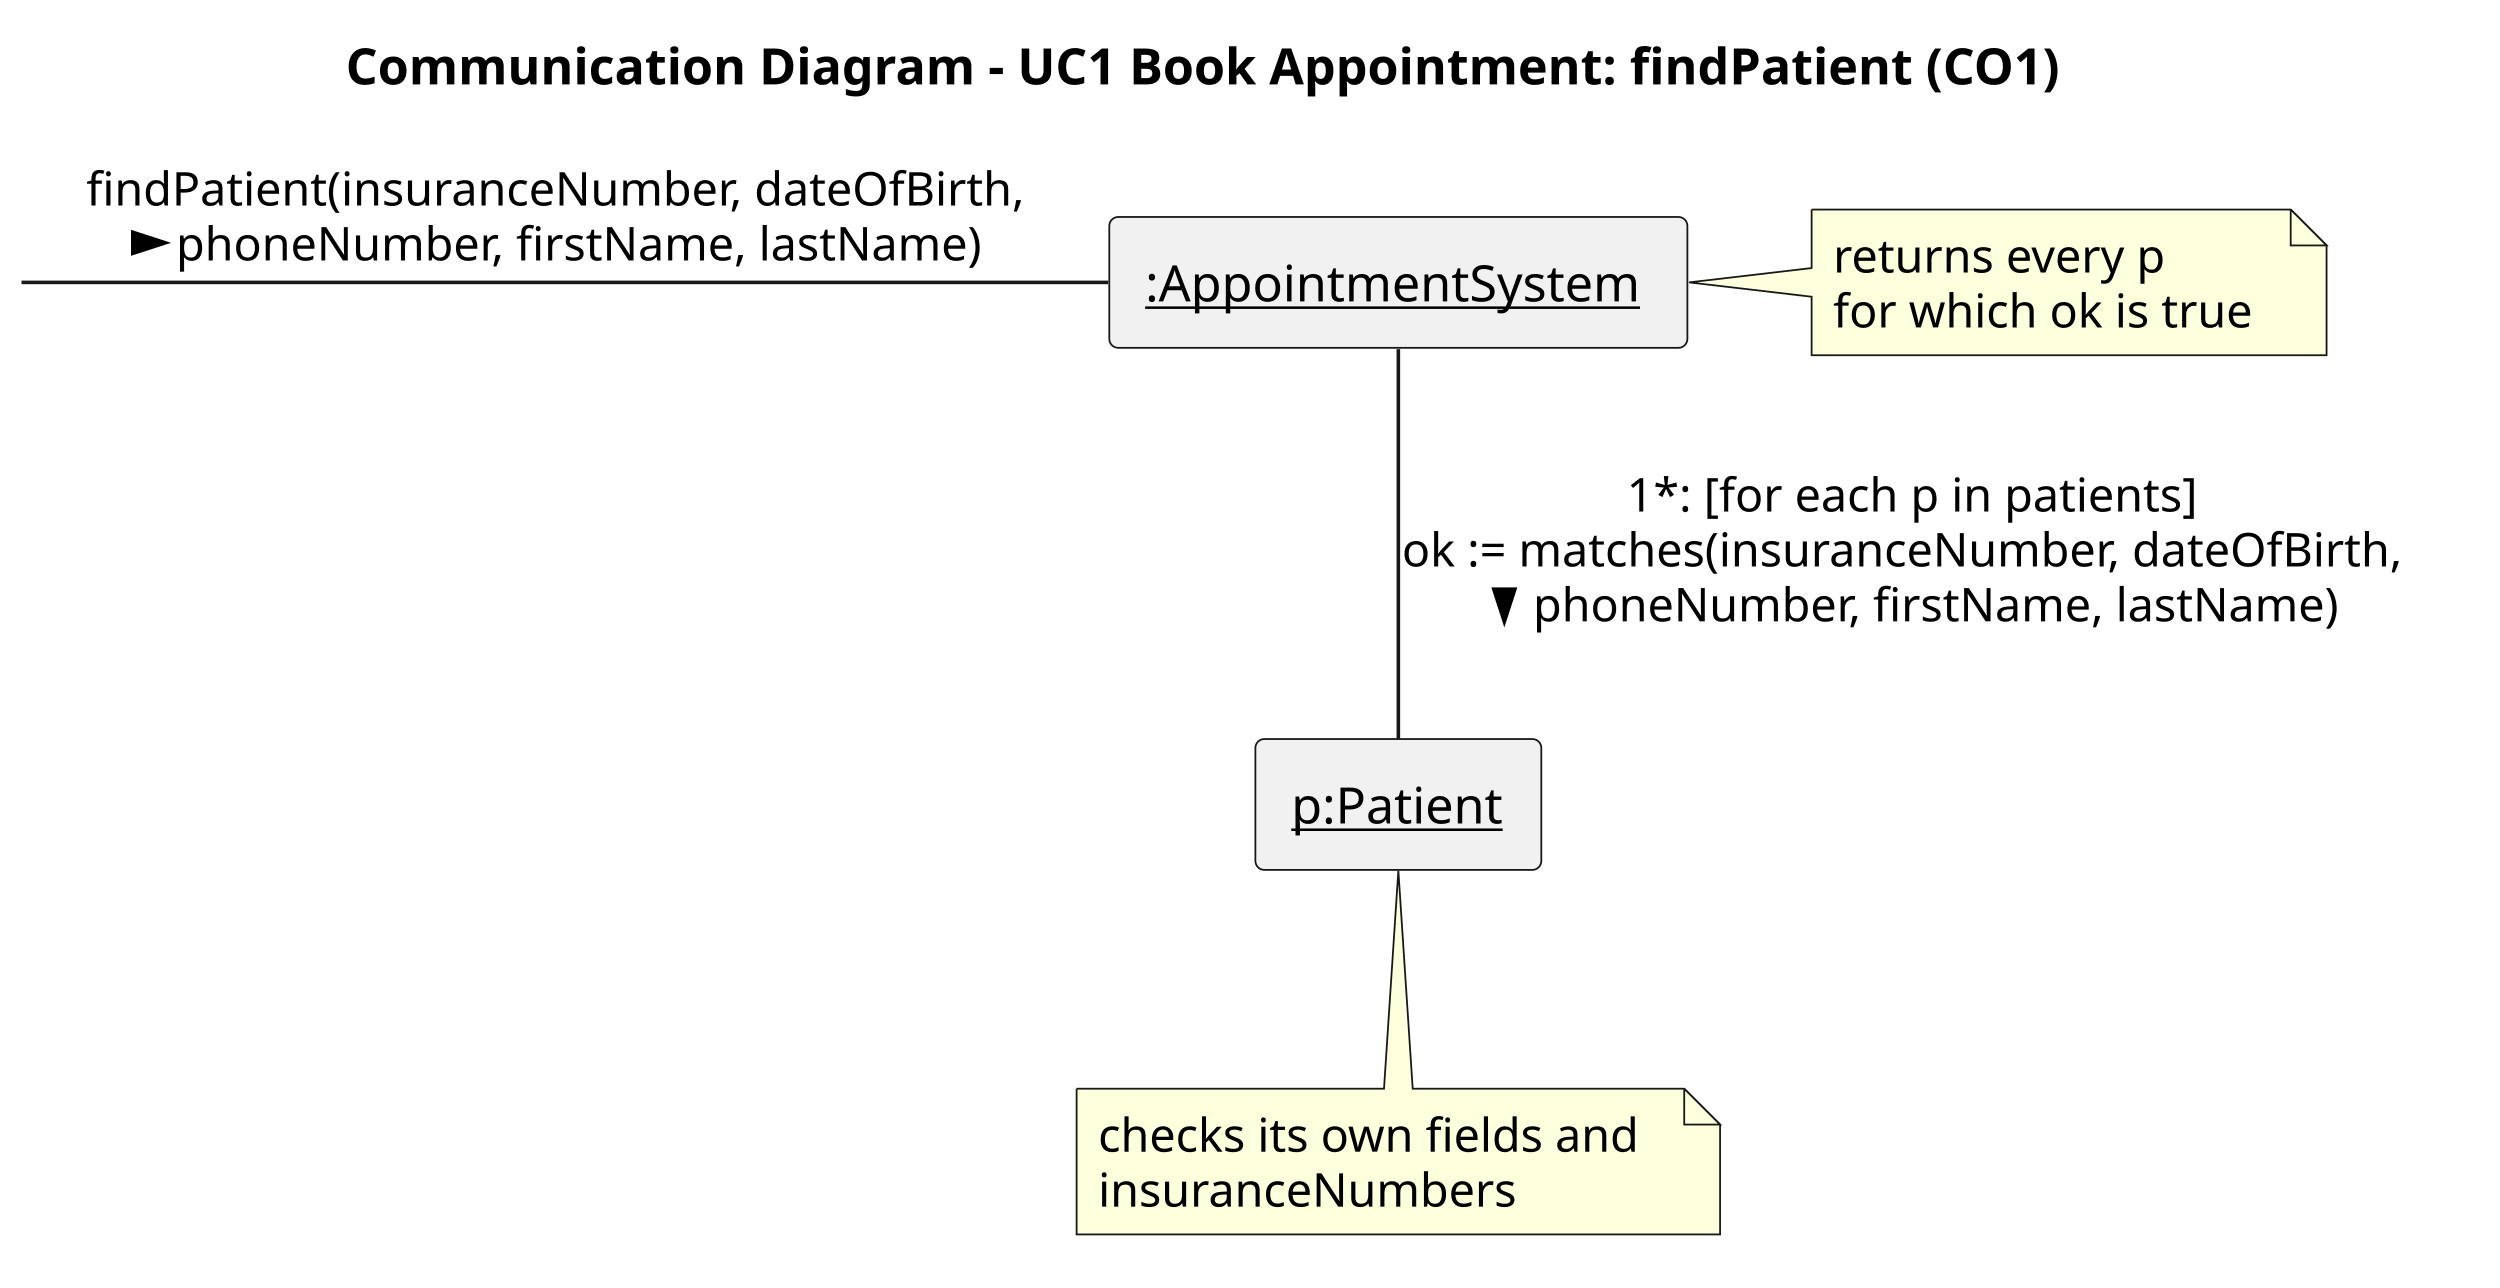
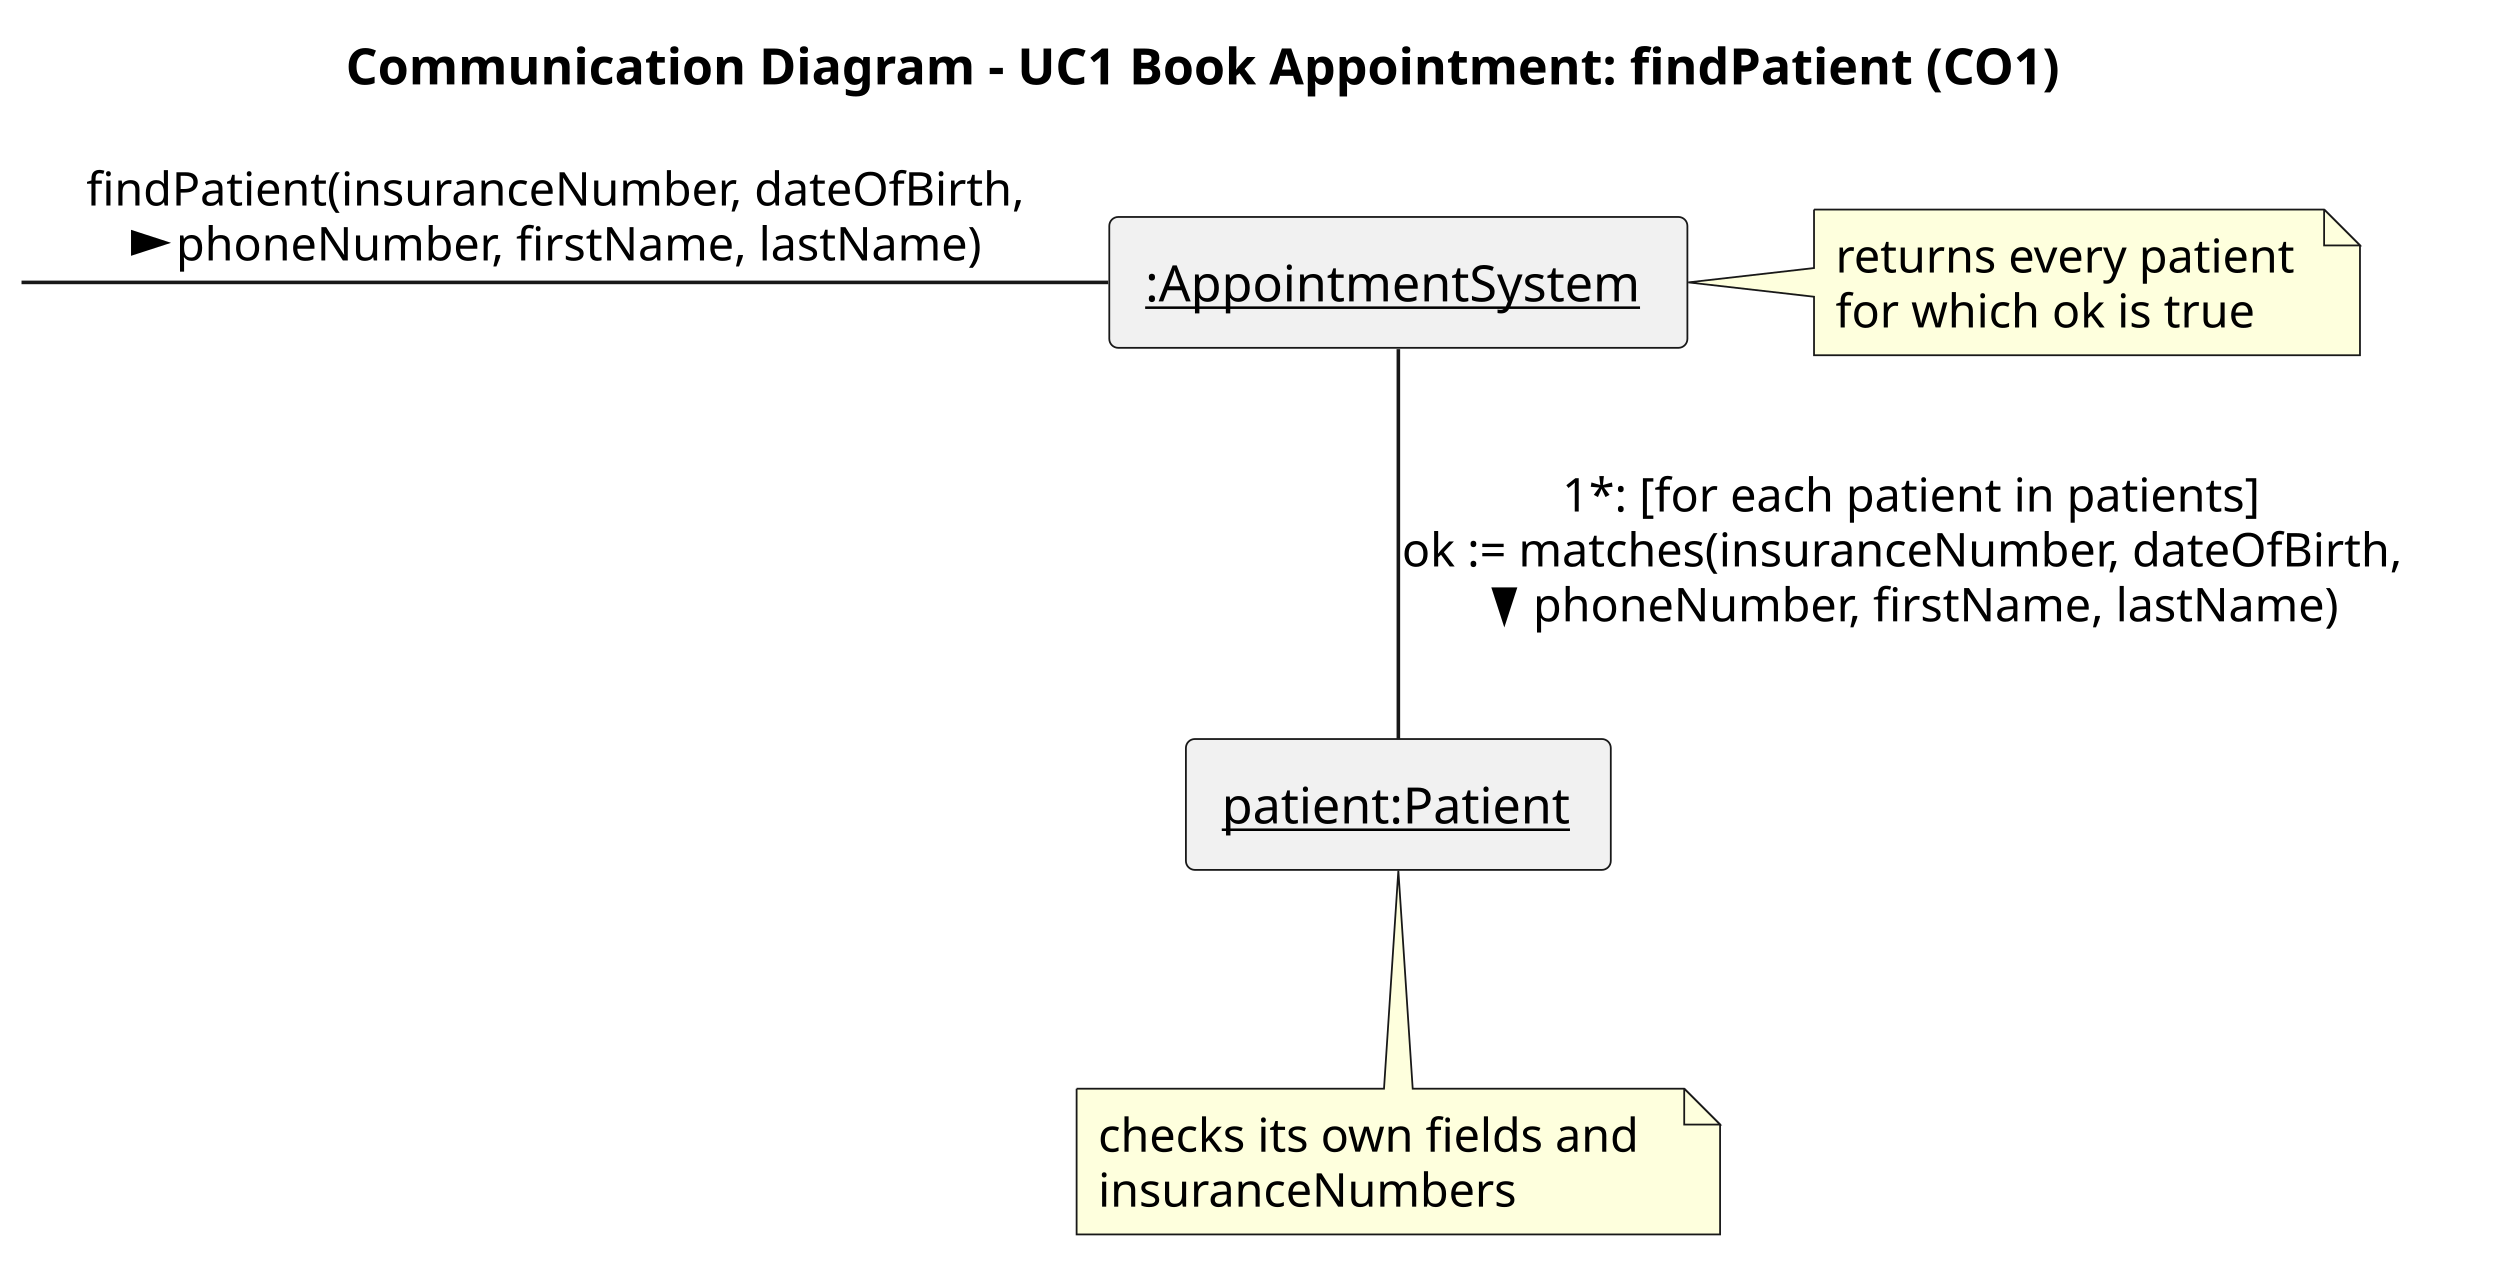
<svg xmlns="http://www.w3.org/2000/svg" version="1.1" data-diagram-type="DESCRIPTION" style="width:697px;height:359px;background:#FFFFFF;" width="697px" height="359px" viewBox="0 0 697 359" zoomAndPan="magnify" preserveAspectRatio="none" contentStyleType="text/css">
  <defs />
  <g font-family="sans-serif" lengthAdjust="spacing">
    <g class="title" data-source-line="1">
      <text x="96.392" y="23.535" fill="#000" font-size="14" textLength="498.046" font-weight="700">Communication Diagram - UC1 Book Appointment: findPatient (CO1)</text>
    </g>
    <g class="entity" data-qualified-name="ctrl" id="ent0002" data-source-line="5">
      <rect x="309.27" y="60.49" width="161.176" height="36.488" fill="#F1F1F1" style="stroke:#181818;stroke-width:0.5;" rx="2.5" ry="2.5" />
      <text x="319.27" y="84.026" fill="#000" font-size="14" textLength="141.176" text-decoration="underline">:AppointmentSystem</text>
    </g>
-     <g class="entity" data-qualified-name="p" id="ent0003" data-source-line="6">
-       <rect x="350" y="206.04" width="79.719" height="36.488" fill="#F1F1F1" style="stroke:#181818;stroke-width:0.5;" rx="2.5" ry="2.5" />
-       <text x="360" y="229.576" fill="#000" font-size="14" textLength="59.719" text-decoration="underline">p:Patient</text>
+     <g class="entity" data-qualified-name="patient" id="ent0003" data-source-line="6">
+       <rect x="330.63" y="206.04" width="118.458" height="36.488" fill="#F1F1F1" style="stroke:#181818;stroke-width:0.5;" rx="2.5" ry="2.5" />
+       <text x="340.63" y="229.576" fill="#000" font-size="14" textLength="98.458" text-decoration="underline">patient:Patient</text>
    </g>
    <g class="entity" data-qualified-name="GMN6" id="ent0007" data-source-line="12">
-       <path d="M505.08,58.42 L505.08,74.73 L470.9,78.73 L505.08,82.73 L505.08,99.042 A0,0 0 0 0 505.08,99.042 L648.647,99.042 A0,0 0 0 0 648.647,99.042 L648.647,68.42 L638.647,58.42 L505.08,58.42 A0,0 0 0 0 505.08,58.42" style="stroke:#181818;stroke-width:0.5;" fill="#FEFFDD" />
-       <path d="M638.647,58.42 L638.647,68.42 L648.647,68.42 L638.647,58.42" style="stroke:#181818;stroke-width:0.5;" fill="#FEFFDD" />
-       <text x="511.08" y="75.989" fill="#000" font-size="13" textLength="95.24">returns every p</text>
-       <text x="511.08" y="91.299" fill="#000" font-size="13" textLength="122.567">for which ok is true</text>
+       <path d="M505.75,58.42 L505.75,74.73 L470.68,78.73 L505.75,82.73 L505.75,99.042 A0,0 0 0 0 505.75,99.042 L657.962,99.042 A0,0 0 0 0 657.962,99.042 L657.962,68.42 L647.962,58.42 L505.75,58.42 A0,0 0 0 0 505.75,58.42" style="stroke:#181818;stroke-width:0.5;" fill="#FEFFDD" />
+       <path d="M647.962,58.42 L647.962,68.42 L657.962,68.42 L647.962,58.42" style="stroke:#181818;stroke-width:0.5;" fill="#FEFFDD" />
+       <text x="511.75" y="75.989" fill="#000" font-size="13" textLength="131.212">returns every patient</text>
+       <text x="511.75" y="91.299" fill="#000" font-size="13" textLength="122.567">for which ok is true</text>
    </g>
    <g class="entity" data-qualified-name="GMN9" id="ent0010" data-source-line="17">
      <path d="M300.16,303.53 L300.16,344.152 A0,0 0 0 0 300.16,344.152 L479.559,344.152 A0,0 0 0 0 479.559,344.152 L479.559,313.53 L469.559,303.53 L393.86,303.53 L389.86,242.73 L385.86,303.53 L300.16,303.53 A0,0 0 0 0 300.16,303.53" style="stroke:#181818;stroke-width:0.5;" fill="#FEFFDD" />
      <path d="M469.559,303.53 L469.559,313.53 L479.559,313.53 L469.559,303.53" style="stroke:#181818;stroke-width:0.5;" fill="#FEFFDD" />
      <text x="306.16" y="321.099" fill="#000" font-size="13" textLength="158.399">checks its own fields and</text>
      <text x="306.16" y="336.409" fill="#000" font-size="13" textLength="118.168">insuranceNumbers</text>
    </g>
    <g class="link" data-entity-1="ent0001" data-entity-2="ent0002" id="lnk4" data-source-line="8" data-link-type="association">
      <path d="M6,78.73 C47.79,78.73 209.25,78.73 308.98,78.73" style="stroke:#181818;stroke-width:1;" fill="none" id="start-ctrl" />
      <text x="24.07" y="57.299" fill="#000" font-size="13" textLength="267.884">findPatient(insuranceNumber, dateOfBirth,</text>
      <polygon points="46.073,67.696,37.028,64.757,37.028,70.635,46.073,67.696" fill="#000" style="stroke:#000;stroke-width:1;stroke-linejoin:miter;stroke-miterlimit:10;" />
      <text x="49.073" y="72.609" fill="#000" font-size="13" textLength="230.877">phoneNumber, firstName, lastName)</text>
    </g>
    <g class="link" data-entity-1="ent0002" data-entity-2="ent0003" id="lnk5" data-source-line="9" data-link-type="association">
-       <path d="M389.86,97.33 C389.86,125.03 389.86,178.47 389.86,205.99" style="stroke:#181818;stroke-width:1;" fill="none" id="ctrl-p" />
-       <text x="453.524" y="142.609" fill="#000" font-size="13" textLength="165.642">1*: [for each p in patients]</text>
+       <path d="M389.86,97.33 C389.86,125.03 389.86,178.47 389.86,205.99" style="stroke:#181818;stroke-width:1;" fill="none" id="ctrl-patient" />
+       <text x="435.538" y="142.609" fill="#000" font-size="13" textLength="201.614">1*: [for each patient in patients]</text>
      <text x="390.86" y="157.919" fill="#000" font-size="13" textLength="290.97">ok := matches(insuranceNumber, dateOfBirth,</text>
      <polygon points="419.407,173.317,422.346,164.272,416.468,164.272,419.407,173.317" fill="#000" style="stroke:#000;stroke-width:1;stroke-linejoin:miter;stroke-miterlimit:10;" />
      <text x="427.407" y="173.23" fill="#000" font-size="13" textLength="230.877">phoneNumber, firstName, lastName)</text>
    </g>
  </g>
</svg>
